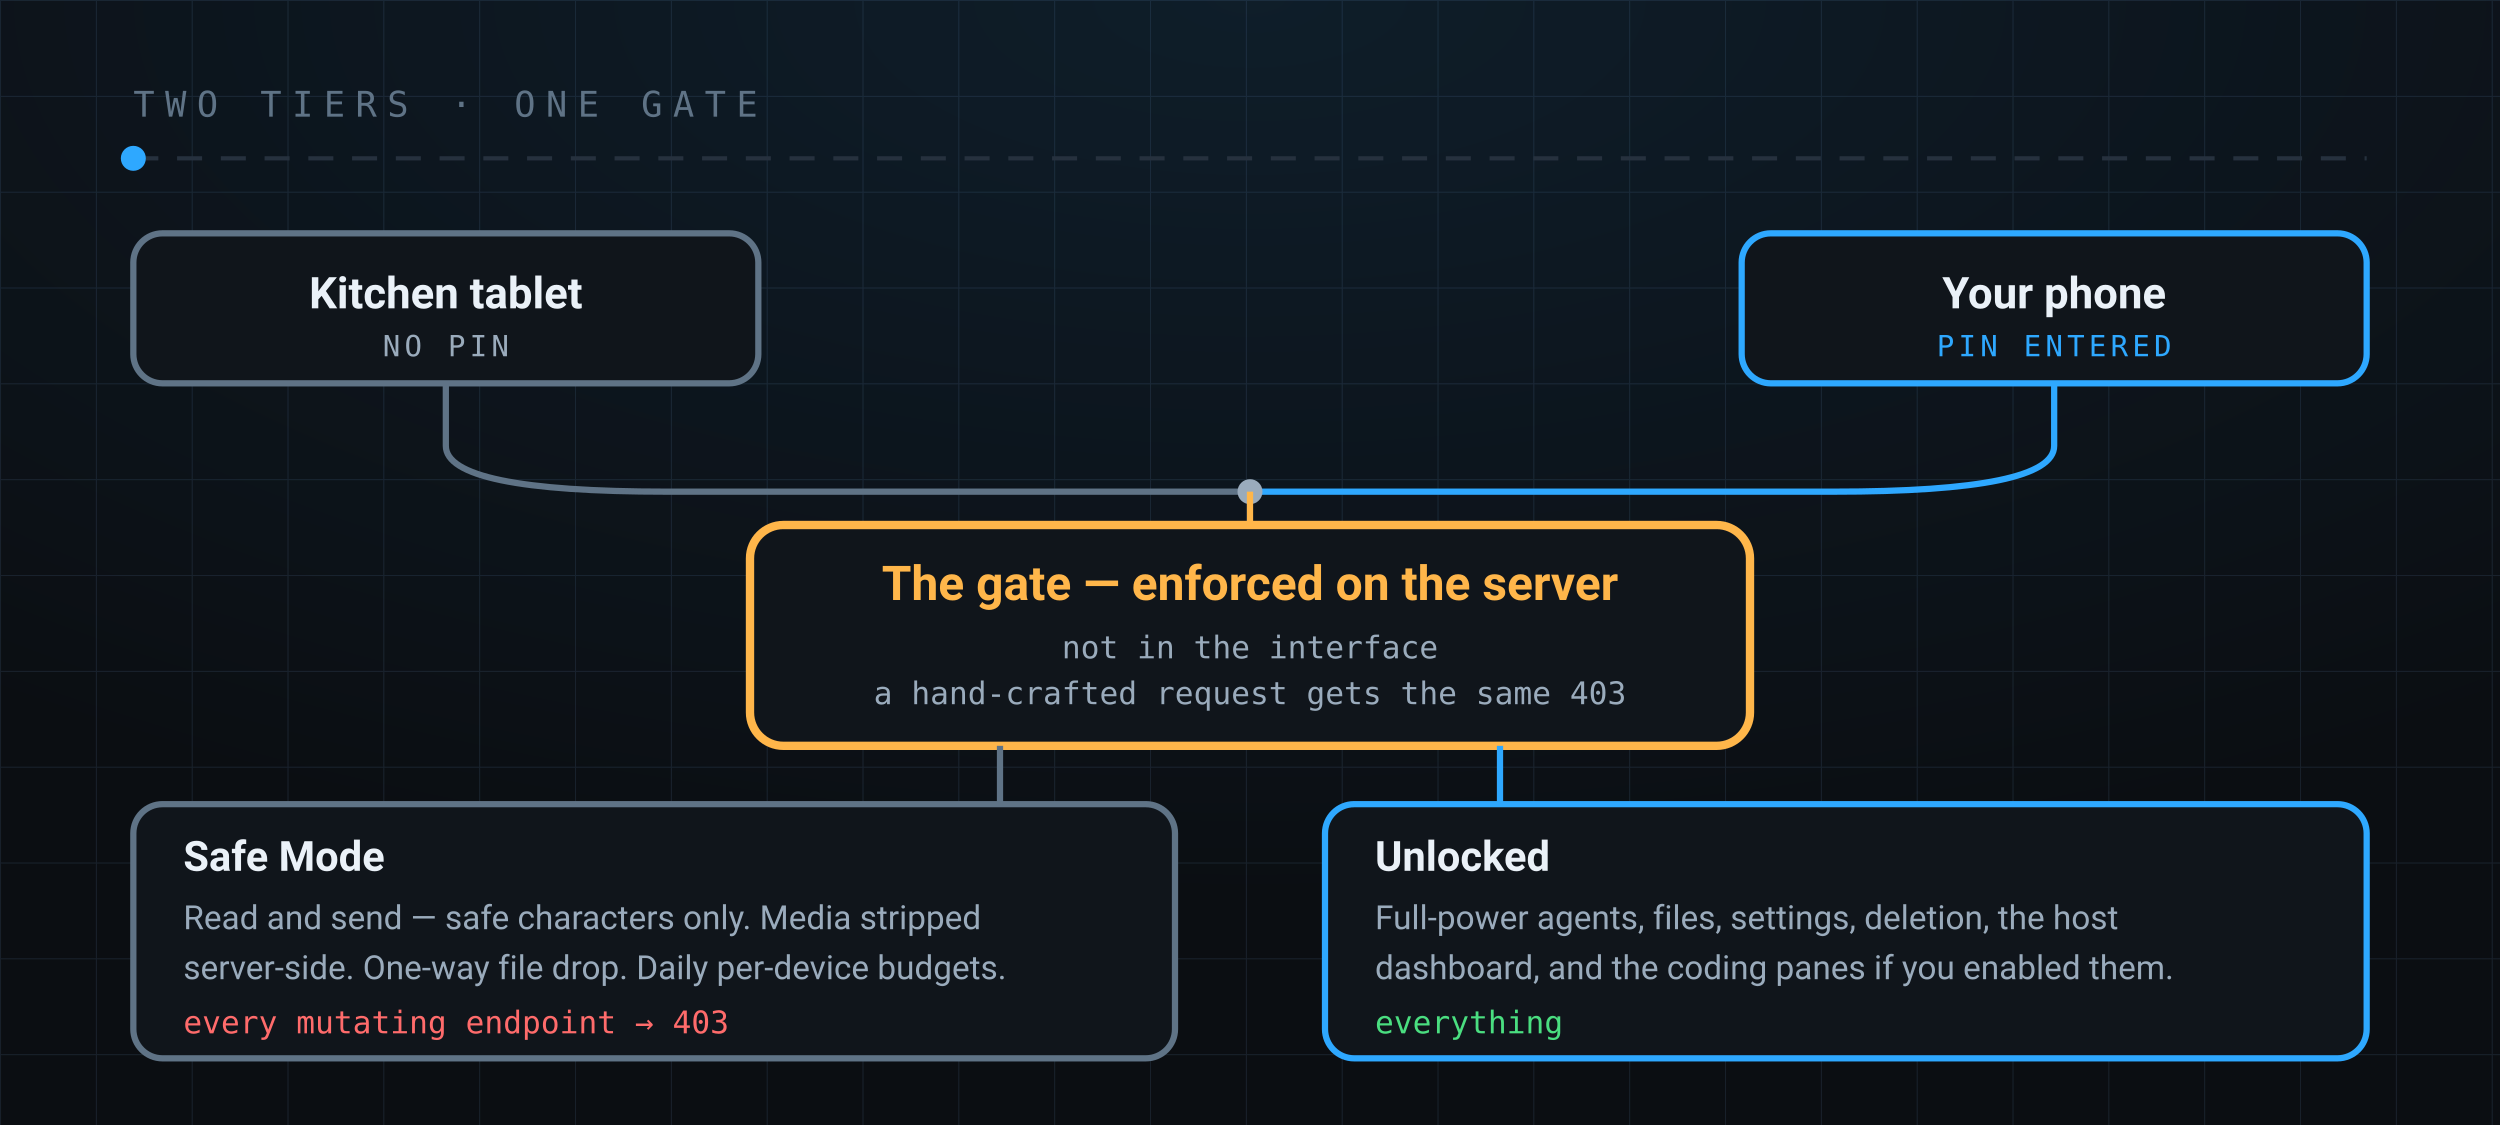
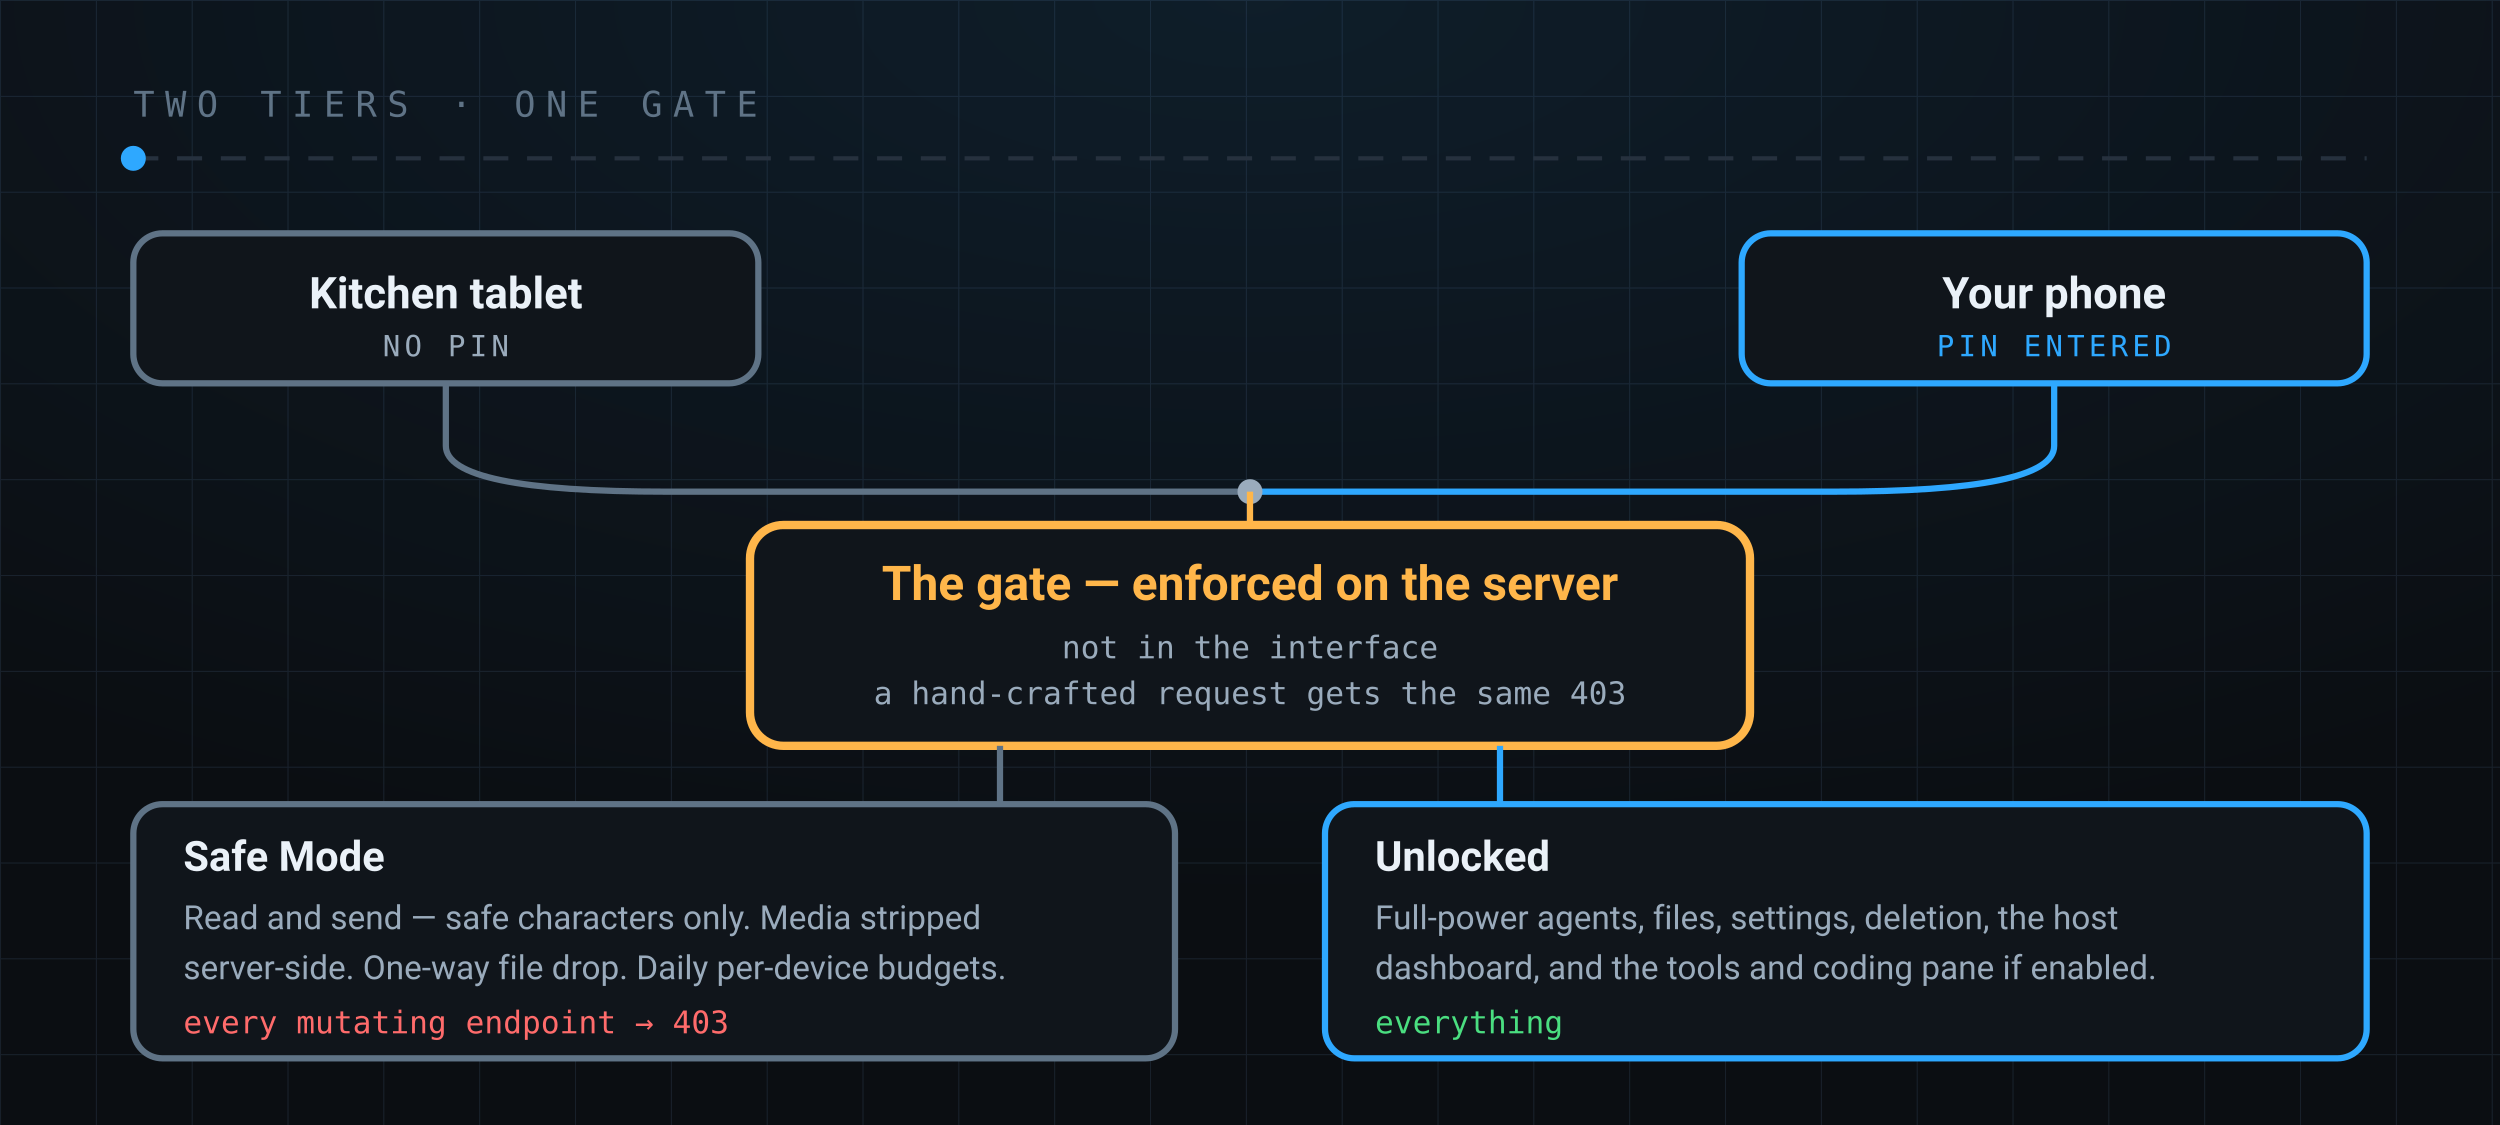
- <svg xmlns="http://www.w3.org/2000/svg" viewBox="0 0 1200 540" role="img" aria-label="The two access tiers. Every request from either tier hits the same server-side gate. Safe Mode, with no PIN, gets read and send to safe characters only, media stripped server-side, a one-way file drop and daily per-device budgets; every mutating endpoint answers 403. Unlocked, with the PIN, gets full agents, files, settings, deletion, the host dashboard and the coding panes. The gate is enforced on the server, so a hand-crafted request from a locked device gets the same 403 as a button press.">
+ <svg xmlns="http://www.w3.org/2000/svg" viewBox="0 0 1200 540" role="img" aria-label="The two access tiers. Every request from either tier hits the same server-side gate. Safe Mode, with no PIN, gets read and send to safe characters only, media stripped server-side, a one-way file drop and daily per-device budgets; every mutating endpoint answers 403. Unlocked, with the PIN, gets full agents, files, settings, deletion, the host dashboard, the tools and the coding pane. The gate is enforced on the server, so a hand-crafted request from a locked device gets the same 403 as a button press.">
  <defs>
    <pattern id="g2" width="46" height="46" patternUnits="userSpaceOnUse">
      <path d="M 46 0 H 0 V 46" fill="none" stroke="#18202a" stroke-width="1" />
    </pattern>
    <radialGradient id="gl2" cx="50%" cy="0%" r="80%">
      <stop offset="0" stop-color="#2ea8ff" stop-opacity=".10" />
      <stop offset="1" stop-color="#2ea8ff" stop-opacity="0" />
    </radialGradient>
  </defs>
  <rect width="1200" height="540" fill="#0b0e12" />
  <rect width="1200" height="540" fill="url(#g2)" />
  <rect width="1200" height="540" fill="url(#gl2)" />
  <text x="64" y="56" font-family="ui-monospace, 'Cascadia Code', 'SF Mono', Menlo, Consolas, monospace" font-size="17" letter-spacing="5" fill="#5f7386">TWO TIERS · ONE GATE</text>
  <line x1="64" y1="76" x2="1136" y2="76" stroke="#26313e" stroke-width="2" stroke-dasharray="12 9" />
  <circle cx="64" cy="76" r="6" fill="#2ea8ff" />
  <g>
    <rect x="64" y="112" width="300" height="72" rx="14" fill="#10151b" stroke="#5f7386" stroke-width="3" />
    <text x="214" y="148" font-family="system-ui, 'Segoe UI', Roboto, Arial, sans-serif" font-size="21" font-weight="700" fill="#eaf1f8" text-anchor="middle" textLength="148.2" lengthAdjust="spacingAndGlyphs">Kitchen tablet</text>
    <text x="214" y="171" font-family="ui-monospace, Menlo, Consolas, monospace" font-size="14" letter-spacing="2" fill="#9aabbc" text-anchor="middle" textLength="62.4" lengthAdjust="spacingAndGlyphs">NO PIN</text>
  </g>
  <g>
    <rect x="836" y="112" width="300" height="72" rx="14" fill="#10151b" stroke="#2ea8ff" stroke-width="3" />
    <text x="986" y="148" font-family="system-ui, 'Segoe UI', Roboto, Arial, sans-serif" font-size="21" font-weight="700" fill="#eaf1f8" text-anchor="middle" textLength="119.9" lengthAdjust="spacingAndGlyphs">Your phone</text>
    <text x="986" y="171" font-family="ui-monospace, Menlo, Consolas, monospace" font-size="14" letter-spacing="2" fill="#2ea8ff" text-anchor="middle" textLength="114.3" lengthAdjust="spacingAndGlyphs">PIN ENTERED</text>
  </g>
  <path d="M 214 184 V 214 Q 214 236 320 236 H 600" fill="none" stroke="#5f7386" stroke-width="3" />
  <path d="M 986 184 V 214 Q 986 236 880 236 H 600" fill="none" stroke="#2ea8ff" stroke-width="3" />
  <circle cx="600" cy="236" r="6" fill="#9aabbc" />
  <rect x="360" y="252" width="480" height="106" rx="16" fill="#10151b" stroke="#ffb64a" stroke-width="4" />
  <text x="600" y="288" font-family="system-ui, 'Segoe UI', Roboto, Arial, sans-serif" font-size="23" font-weight="700" fill="#ffb64a" text-anchor="middle" textLength="395" lengthAdjust="spacingAndGlyphs">The gate — enforced on the server</text>
  <text x="600" y="316" font-family="ui-monospace, Menlo, Consolas, monospace" font-size="15" fill="#9aabbc" text-anchor="middle" textLength="179.7" lengthAdjust="spacingAndGlyphs">not in the interface</text>
  <text x="600" y="338" font-family="ui-monospace, Menlo, Consolas, monospace" font-size="15" fill="#9aabbc" text-anchor="middle" textLength="359.3" lengthAdjust="spacingAndGlyphs">a hand-crafted request gets the same 403</text>
  <path d="M 600 236 V 252" fill="none" stroke="#ffb64a" stroke-width="3" />
  <path d="M 480 358 V 386" fill="none" stroke="#5f7386" stroke-width="3" />
  <path d="M 720 358 V 386" fill="none" stroke="#2ea8ff" stroke-width="3" />
  <g>
    <rect x="64" y="386" width="500" height="122" rx="14" fill="#10151b" stroke="#5f7386" stroke-width="3" />
    <text x="88" y="418" font-family="system-ui, 'Segoe UI', Roboto, Arial, sans-serif" font-size="20" font-weight="700" fill="#eaf1f8" textLength="103.7" lengthAdjust="spacingAndGlyphs">Safe Mode</text>
    <text x="88" y="446" font-family="system-ui, 'Segoe UI', Roboto, Arial, sans-serif" font-size="16" fill="#9aabbc" textLength="406.1" lengthAdjust="spacingAndGlyphs">Read and send — safe characters only. Media stripped</text>
    <text x="88" y="470" font-family="system-ui, 'Segoe UI', Roboto, Arial, sans-serif" font-size="16" fill="#9aabbc" textLength="421.9" lengthAdjust="spacingAndGlyphs">server-side. One-way file drop. Daily per-device budgets.</text>
    <text x="88" y="496" font-family="ui-monospace, Menlo, Consolas, monospace" font-size="15" fill="#ff6b6b" textLength="260.5" lengthAdjust="spacingAndGlyphs">every mutating endpoint → 403</text>
  </g>
  <g>
    <rect x="636" y="386" width="500" height="122" rx="14" fill="#10151b" stroke="#2ea8ff" stroke-width="3" />
    <text x="660" y="418" font-family="system-ui, 'Segoe UI', Roboto, Arial, sans-serif" font-size="20" font-weight="700" fill="#eaf1f8" textLength="93.8" lengthAdjust="spacingAndGlyphs">Unlocked</text>
    <text x="660" y="446" font-family="system-ui, 'Segoe UI', Roboto, Arial, sans-serif" font-size="16" fill="#9aabbc" textLength="381.1" lengthAdjust="spacingAndGlyphs">Full-power agents, files, settings, deletion, the host</text>
-     <text x="660" y="470" font-family="system-ui, 'Segoe UI', Roboto, Arial, sans-serif" font-size="16" fill="#9aabbc" textLength="409.8" lengthAdjust="spacingAndGlyphs">dashboard, and the coding panes if you enabled them.</text>
+     <text x="660" y="470" font-family="system-ui, 'Segoe UI', Roboto, Arial, sans-serif" font-size="16" fill="#9aabbc" textLength="409.8" lengthAdjust="spacingAndGlyphs">dashboard, and the tools and coding pane if enabled.</text>
    <text x="660" y="496" font-family="ui-monospace, Menlo, Consolas, monospace" font-size="15" fill="#4ade80" textLength="89.8" lengthAdjust="spacingAndGlyphs">everything</text>
  </g>
</svg>
